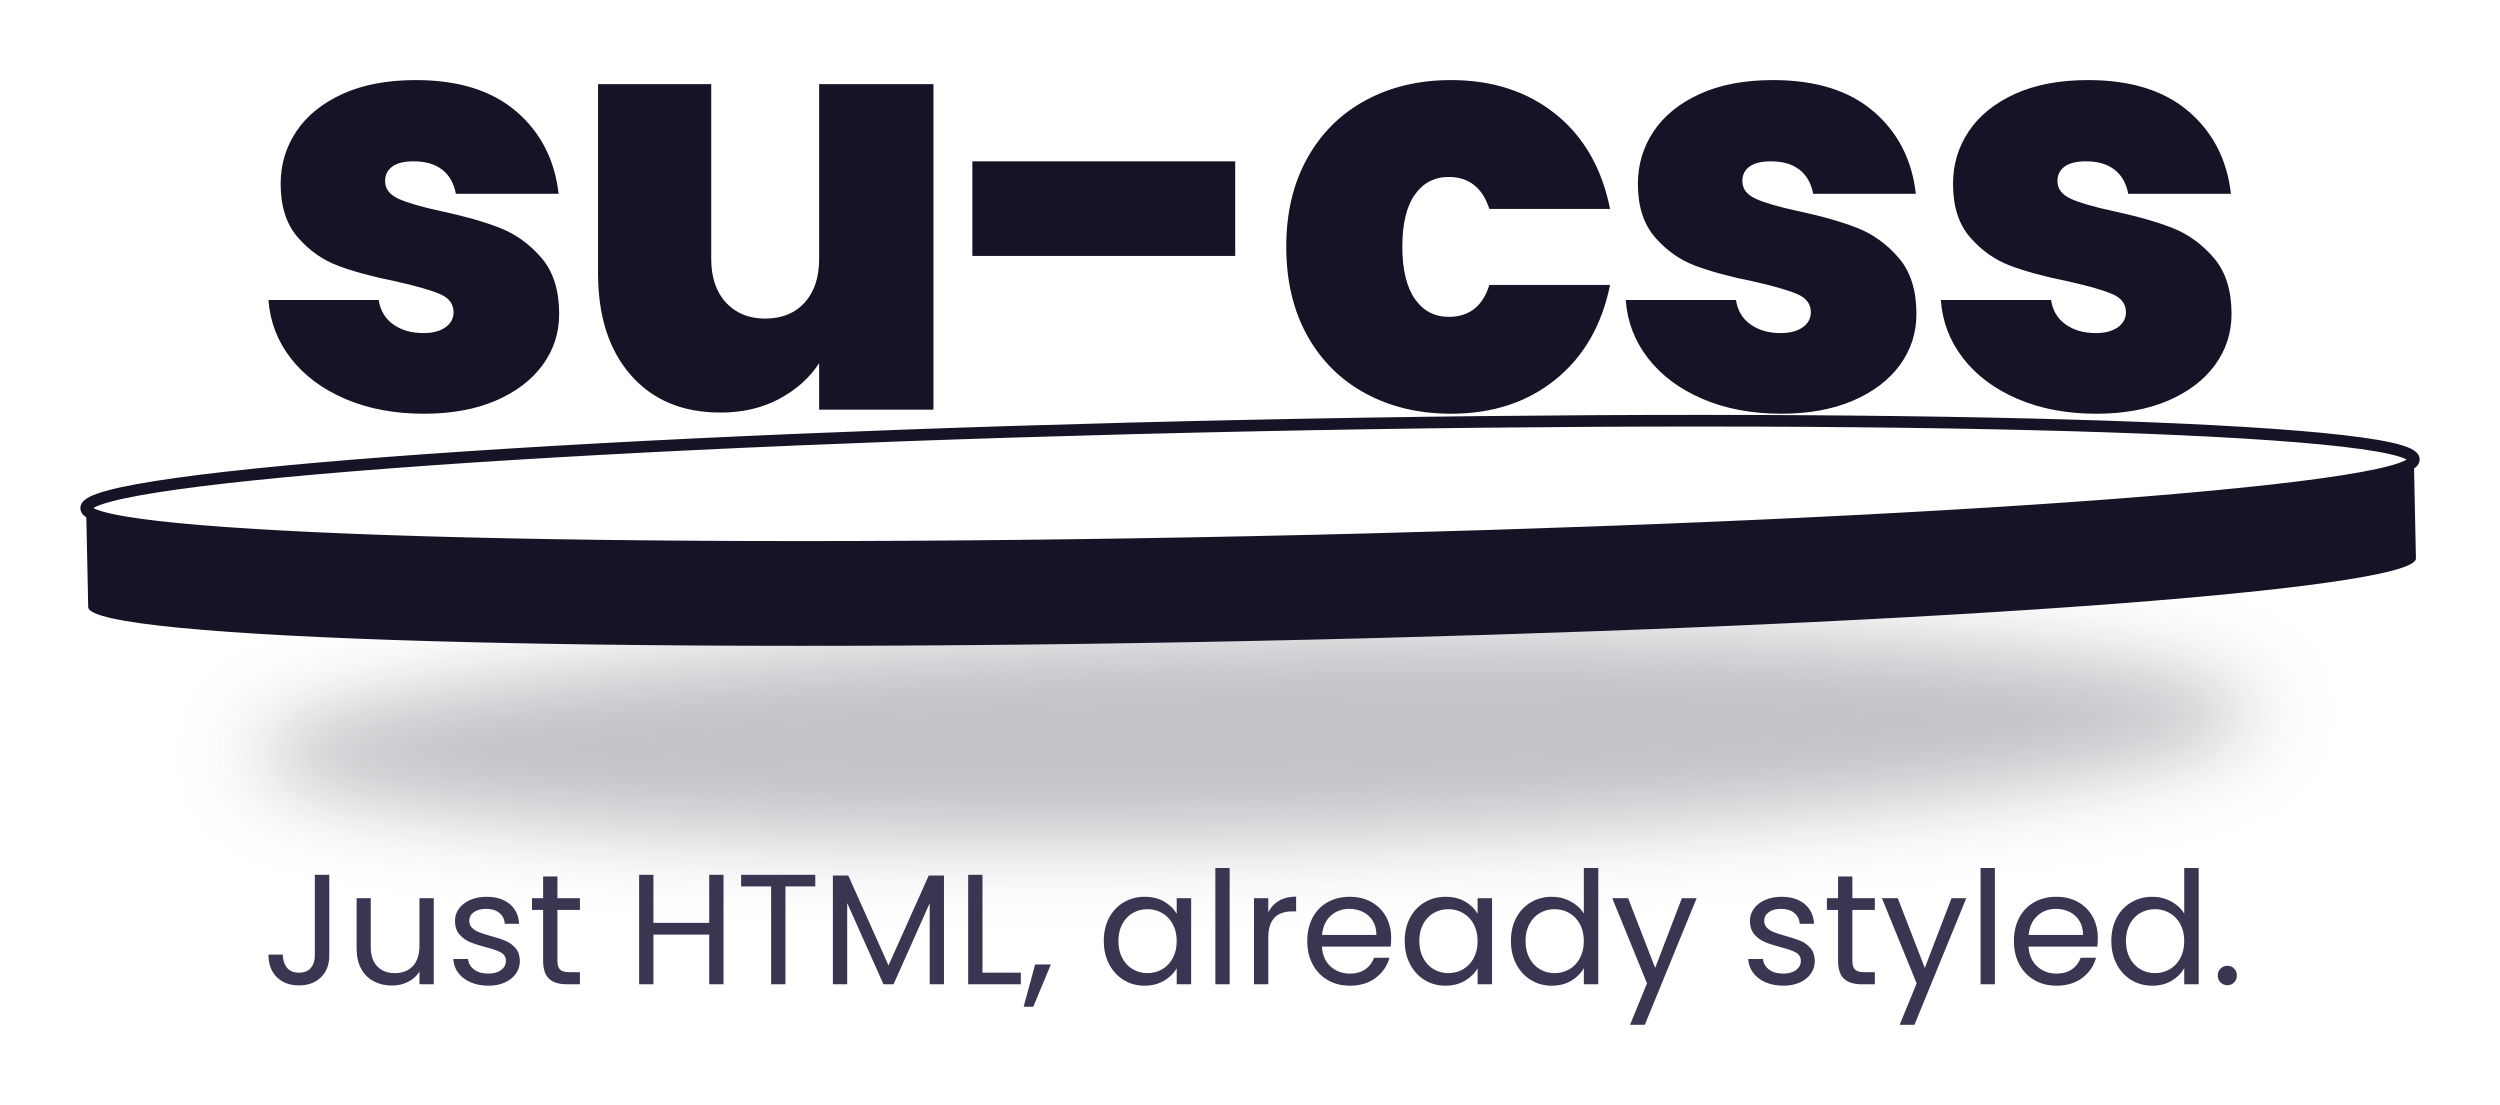
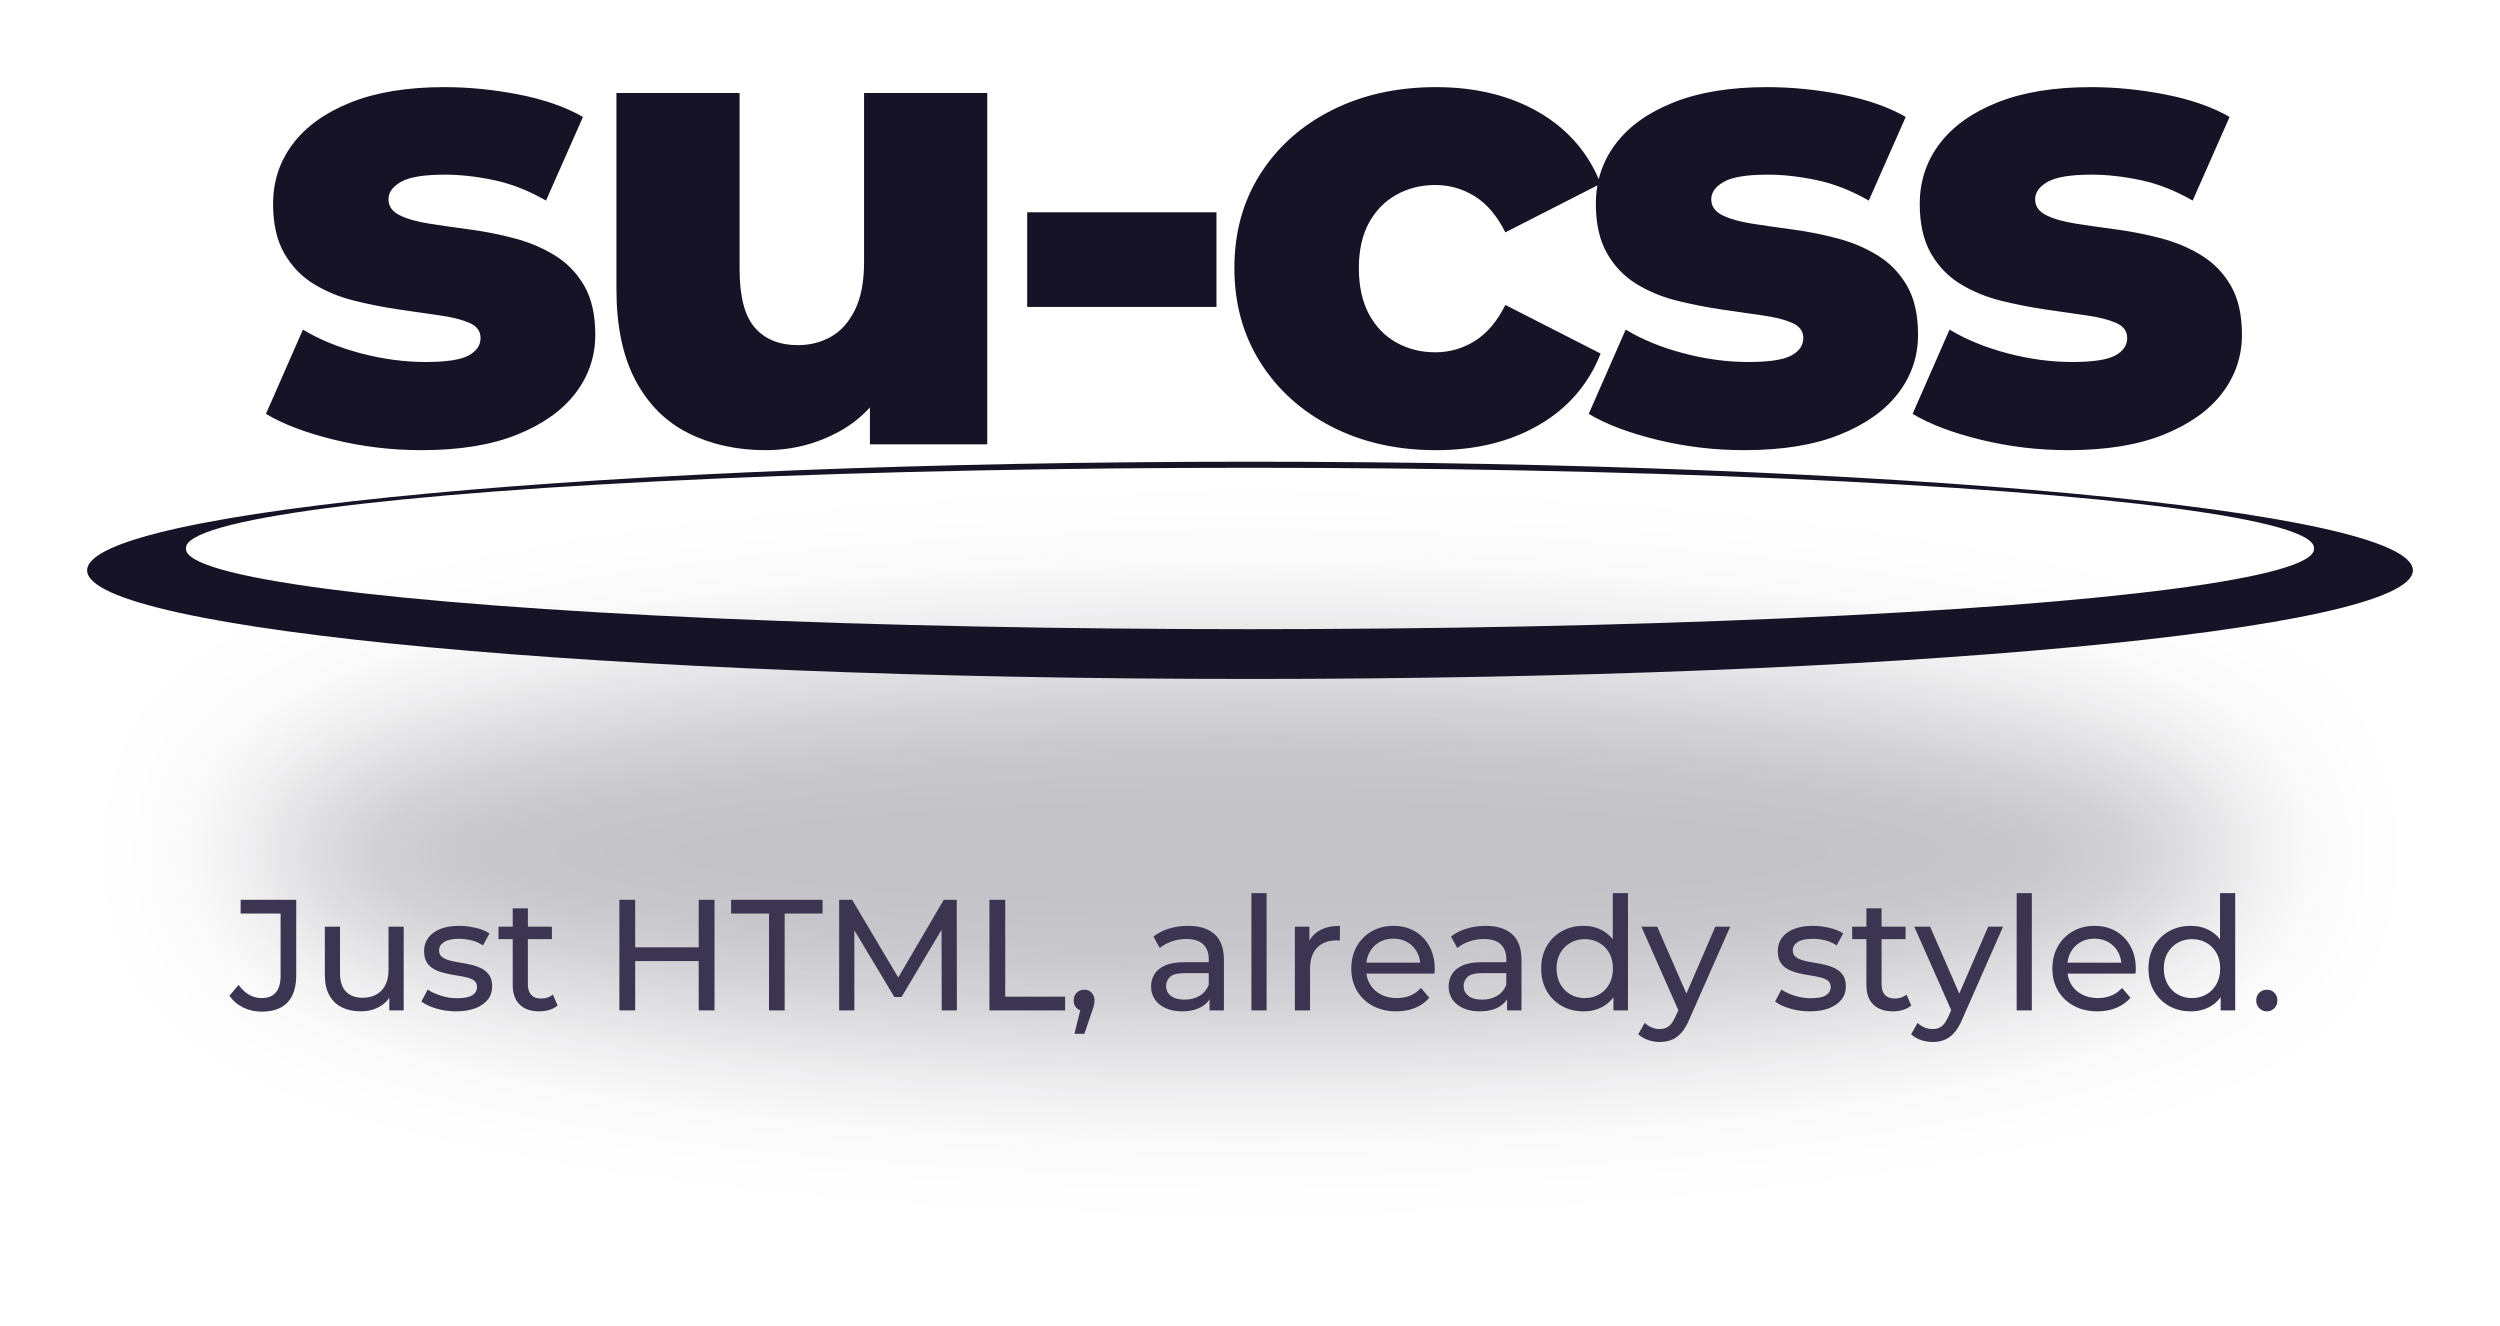
- <svg xmlns="http://www.w3.org/2000/svg" viewBox="0 0 749.27 331.02" width="749.27" height="331.02" role="img" aria-label="SuCSS — Just HTML, already styled.">
+ <svg xmlns="http://www.w3.org/2000/svg" viewBox="0 0 688.63 365.09" width="688.63" height="365.09" role="img" aria-label="SuCSS — Just HTML, already styled.">
  <defs>
    <filter id="plate-shadow" x="-70%" y="-200%" width="240%" height="500%" color-interpolation-filters="sRGB">
-       <feGaussianBlur stdDeviation="12.21" />
+       <feGaussianBlur stdDeviation="20.94" />
    </filter>
  </defs>
-   <g transform="translate(80.46 24)">
-     <g transform="rotate(-1.2 294.18 121)">
-       <ellipse cx="294.18" cy="196.01" rx="300.05" ry="31.4" fill="#171326" opacity="0.26" filter="url(#plate-shadow)" />
-       <path d="M-54.72 121A348.89 17.44 0 0 0 643.07 121L643.07 150.66A348.89 17.44 0 0 1 -54.72 150.66Z" fill="#171326" />
-       <ellipse cx="294.18" cy="121" rx="348.89" ry="17.44" fill="none" stroke="#171326" stroke-width="3.49" />
-     </g>
-     <path d="M46.61 100Q33.39 100 23.04 95.57Q12.7 91.13 6.7 83.39Q0.7 75.65 0 65.91L0 65.91L33.04 65.91Q33.74 70.61 37.39 73.22Q41.04 75.83 46.43 75.83L46.43 75.83Q50.61 75.83 53.04 74.09Q55.48 72.35 55.48 69.57L55.48 69.57Q55.48 65.91 51.48 64.17Q47.48 62.43 38.26 60.35L38.26 60.35Q27.83 58.26 20.87 55.65Q13.91 53.04 8.78 47.13Q3.65 41.22 3.65 31.13L3.65 31.13Q3.65 22.43 8.35 15.39Q13.04 8.35 22.17 4.17Q31.3 0 44.17 0L44.17 0Q63.3 0 74.26 9.39Q85.22 18.78 86.96 34.09L86.96 34.09L56.17 34.09Q55.3 29.39 52.09 26.87Q48.87 24.35 43.48 24.35L43.48 24.35Q39.3 24.35 37.13 25.91Q34.96 27.48 34.96 30.26L34.96 30.26Q34.96 33.74 38.96 35.57Q42.96 37.39 51.83 39.3L51.83 39.3Q62.43 41.57 69.48 44.35Q76.52 47.13 81.83 53.3Q87.13 59.48 87.13 70.09L87.13 70.09Q87.13 78.61 82.17 85.39Q77.22 92.17 68.09 96.09Q58.96 100 46.61 100L46.61 100M165.04 1.22L199.3 1.22L199.3 98.78L165.04 98.78L165.04 84.87Q160.7 91.48 153.04 95.57Q145.39 99.65 135.48 99.65L135.48 99.65Q118.43 99.65 108.61 88.43Q98.78 77.22 98.78 57.91L98.78 57.91L98.78 1.22L132.7 1.22L132.7 53.57Q132.7 61.91 137.13 66.7Q141.57 71.48 148.87 71.48L148.87 71.48Q156.35 71.48 160.7 66.7Q165.04 61.91 165.04 53.57L165.04 53.57L165.04 1.22M210.96 24.35L289.74 24.35L289.74 52.7L210.96 52.7L210.96 24.35M305.04 49.91Q305.04 34.78 311.3 23.48Q317.57 12.17 328.78 6.09Q340 0 354.43 0L354.43 0Q373.04 0 385.74 10.17Q398.43 20.35 402.09 38.61L402.09 38.61L365.91 38.61Q362.78 29.04 353.74 29.04L353.74 29.04Q347.3 29.04 343.57 34.35Q339.83 39.65 339.83 49.91L339.83 49.91Q339.83 60.17 343.57 65.57Q347.3 70.96 353.74 70.96L353.74 70.96Q362.96 70.96 365.91 61.39L365.91 61.39L402.09 61.39Q398.43 79.48 385.74 89.74Q373.04 100 354.43 100L354.43 100Q340 100 328.78 93.91Q317.57 87.83 311.3 76.52Q305.04 65.22 305.04 49.91L305.04 49.91M453.39 100Q440.17 100 429.83 95.57Q419.48 91.13 413.48 83.39Q407.48 75.65 406.78 65.91L406.78 65.91L439.83 65.91Q440.52 70.61 444.17 73.22Q447.83 75.83 453.22 75.83L453.22 75.83Q457.39 75.83 459.83 74.09Q462.26 72.35 462.26 69.57L462.26 69.57Q462.26 65.91 458.26 64.17Q454.26 62.43 445.04 60.35L445.04 60.35Q434.61 58.26 427.65 55.65Q420.7 53.04 415.57 47.13Q410.43 41.22 410.43 31.13L410.43 31.13Q410.43 22.43 415.13 15.39Q419.83 8.35 428.96 4.17Q438.09 0 450.96 0L450.96 0Q470.09 0 481.04 9.39Q492 18.78 493.74 34.09L493.74 34.09L462.96 34.09Q462.09 29.39 458.87 26.87Q455.65 24.35 450.26 24.35L450.26 24.35Q446.09 24.35 443.91 25.91Q441.74 27.48 441.74 30.26L441.74 30.26Q441.74 33.74 445.74 35.57Q449.74 37.39 458.61 39.3L458.61 39.3Q469.22 41.57 476.26 44.35Q483.3 47.13 488.61 53.3Q493.91 59.48 493.91 70.09L493.91 70.09Q493.91 78.61 488.96 85.39Q484 92.17 474.87 96.09Q465.74 100 453.39 100L453.39 100M547.83 100Q534.61 100 524.26 95.57Q513.91 91.13 507.91 83.39Q501.91 75.65 501.22 65.91L501.22 65.91L534.26 65.91Q534.96 70.61 538.61 73.22Q542.26 75.83 547.65 75.83L547.65 75.83Q551.83 75.83 554.26 74.09Q556.7 72.35 556.7 69.57L556.7 69.57Q556.7 65.91 552.7 64.17Q548.7 62.43 539.48 60.35L539.48 60.35Q529.04 58.26 522.09 55.65Q515.13 53.04 510 47.13Q504.87 41.22 504.87 31.13L504.87 31.13Q504.87 22.43 509.57 15.39Q514.26 8.35 523.39 4.17Q532.52 0 545.39 0L545.39 0Q564.52 0 575.48 9.39Q586.43 18.78 588.17 34.09L588.17 34.09L557.39 34.09Q556.52 29.39 553.3 26.87Q550.09 24.35 544.7 24.35L544.7 24.35Q540.52 24.35 538.35 25.91Q536.17 27.48 536.17 30.26L536.17 30.26Q536.17 33.74 540.17 35.57Q544.17 37.39 553.04 39.3L553.04 39.3Q563.65 41.57 570.7 44.35Q577.74 47.13 583.04 53.3Q588.35 59.48 588.35 70.09L588.35 70.09Q588.35 78.61 583.39 85.39Q578.43 92.17 569.3 96.09Q560.17 100 547.83 100L547.83 100" fill="#171326" />
-     <g transform="translate(0 236.15) scale(0.47)">
-       <path d="M29.56 4.31L38.78 4.31L38.78 55.91Q38.78 64.53 33.47 69.69Q28.16 74.85 19.44 74.85L19.44 74.85Q10.62 74.85 5.31 69.59Q0 64.33 0 55.21L0 55.21L9.12 55.21Q9.22 60.32 11.77 63.53Q14.33 66.73 19.44 66.73L19.44 66.73Q24.55 66.73 27.05 63.68Q29.56 60.62 29.56 55.91L29.56 55.91L29.56 4.31M96.29 19.24L105.41 19.24L105.41 74.15L96.29 74.15L96.29 66.03Q93.69 70.24 89.03 72.6Q84.37 74.95 78.76 74.95L78.76 74.95Q72.34 74.95 67.23 72.29Q62.12 69.64 59.17 64.33Q56.21 59.02 56.21 51.4L56.21 51.4L56.21 19.24L65.23 19.24L65.23 50.2Q65.23 58.32 69.34 62.68Q73.45 67.03 80.56 67.03L80.56 67.03Q87.88 67.03 92.08 62.53Q96.29 58.02 96.29 49.4L96.29 49.4L96.29 19.24M140.28 75.05Q133.97 75.05 128.96 72.9Q123.95 70.74 121.04 66.88Q118.14 63.03 117.84 58.02L117.84 58.02L127.25 58.02Q127.66 62.12 131.11 64.73Q134.57 67.33 140.18 67.33L140.18 67.33Q145.39 67.33 148.4 65.03Q151.4 62.73 151.4 59.22L151.4 59.22Q151.4 55.61 148.2 53.86Q144.99 52.1 138.28 50.4L138.28 50.4Q132.16 48.8 128.31 47.14Q124.45 45.49 121.69 42.23Q118.94 38.98 118.94 33.67L118.94 33.67Q118.94 29.46 121.44 25.95Q123.95 22.44 128.56 20.39Q133.17 18.34 139.08 18.34L139.08 18.34Q148.2 18.34 153.81 22.95Q159.42 27.56 159.82 35.57L159.82 35.57L150.7 35.57Q150.4 31.26 147.24 28.66Q144.09 26.05 138.78 26.05L138.78 26.05Q133.87 26.05 130.96 28.16Q128.06 30.26 128.06 33.67L128.06 33.67Q128.06 36.37 129.81 38.13Q131.56 39.88 134.22 40.93Q136.87 41.98 141.58 43.29L141.58 43.29Q147.49 44.89 151.2 46.44Q154.91 48 157.57 51.1Q160.22 54.21 160.32 59.22L160.32 59.22Q160.32 63.73 157.82 67.33Q155.31 70.94 150.75 73Q146.19 75.05 140.28 75.05L140.28 75.05M198.6 26.75L184.27 26.75L184.27 59.12Q184.27 63.13 185.97 64.78Q187.68 66.43 191.88 66.43L191.88 66.43L198.6 66.43L198.6 74.15L190.38 74.15Q182.77 74.15 178.96 70.64Q175.15 67.13 175.15 59.12L175.15 59.12L175.15 26.75L168.04 26.75L168.04 19.24L175.15 19.24L175.15 5.41L184.27 5.41L184.27 19.24L198.6 19.24L198.6 26.75M281.06 4.31L290.18 4.31L290.18 74.15L281.06 74.15L281.06 42.48L245.49 42.48L245.49 74.15L236.37 74.15L236.37 4.31L245.49 4.31L245.49 34.97L281.06 34.97L281.06 4.31M301.4 4.31L348.7 4.31L348.7 11.72L329.66 11.72L329.66 74.15L320.54 74.15L320.54 11.72L301.4 11.72L301.4 4.31M421.04 4.81L430.76 4.81L430.76 74.15L421.64 74.15L421.64 22.44L398.6 74.15L392.18 74.15L369.04 22.34L369.04 74.15L359.92 74.15L359.92 4.81L369.74 4.81L395.39 62.12L421.04 4.81M455.31 4.31L455.31 66.73L479.76 66.73L479.76 74.15L446.19 74.15L446.19 4.31L455.31 4.31M488.88 61.52L498.9 61.52L487.68 88.48L481.56 88.48L488.88 61.52M532.67 46.49Q532.67 38.08 536.07 31.71Q539.48 25.35 545.44 21.84Q551.4 18.34 558.72 18.34L558.72 18.34Q565.93 18.34 571.24 21.44Q576.55 24.55 579.16 29.26L579.16 29.26L579.16 19.24L588.38 19.24L588.38 74.15L579.16 74.15L579.16 63.93Q576.45 68.74 571.09 71.89Q565.73 75.05 558.62 75.05L558.62 75.05Q551.3 75.05 545.39 71.44Q539.48 67.84 536.07 61.32Q532.67 54.81 532.67 46.49L532.67 46.49M579.16 46.59Q579.16 40.38 576.65 35.77Q574.15 31.16 569.89 28.71Q565.63 26.25 560.52 26.25L560.52 26.25Q555.41 26.25 551.2 28.66Q546.99 31.06 544.49 35.67Q541.98 40.28 541.98 46.49L541.98 46.49Q541.98 52.81 544.49 57.46Q546.99 62.12 551.2 64.58Q555.41 67.03 560.52 67.03L560.52 67.03Q565.63 67.03 569.89 64.58Q574.15 62.12 576.65 57.46Q579.16 52.81 579.16 46.59L579.16 46.59M603.81 0L612.93 0L612.93 74.15L603.81 74.15L603.81 0M637.58 28.16Q639.98 23.45 644.44 20.84Q648.9 18.24 655.31 18.24L655.31 18.24L655.31 27.66L652.91 27.66Q637.58 27.66 637.58 44.29L637.58 44.29L637.58 74.15L628.46 74.15L628.46 19.24L637.58 19.24L637.58 28.16M715.93 44.59Q715.93 47.19 715.63 50.1L715.63 50.1L671.74 50.1Q672.24 58.22 677.3 62.78Q682.36 67.33 689.58 67.33L689.58 67.33Q695.49 67.33 699.45 64.58Q703.41 61.82 705.01 57.21L705.01 57.21L714.83 57.21Q712.63 65.13 706.01 70.09Q699.4 75.05 689.58 75.05L689.58 75.05Q681.76 75.05 675.6 71.54Q669.44 68.04 665.93 61.57Q662.42 55.11 662.42 46.59L662.42 46.59Q662.42 38.08 665.83 31.66Q669.24 25.25 675.4 21.79Q681.56 18.34 689.58 18.34L689.58 18.34Q697.39 18.34 703.41 21.74Q709.42 25.15 712.68 31.11Q715.93 37.07 715.93 44.59L715.93 44.59M706.51 42.69Q706.51 37.47 704.21 33.72Q701.9 29.96 697.95 28.01Q693.99 26.05 689.18 26.05L689.18 26.05Q682.26 26.05 677.4 30.46Q672.55 34.87 671.84 42.69L671.84 42.69L706.51 42.69M724.55 46.49Q724.55 38.08 727.96 31.71Q731.36 25.35 737.32 21.84Q743.29 18.34 750.6 18.34L750.6 18.34Q757.82 18.34 763.13 21.44Q768.44 24.55 771.04 29.26L771.04 29.26L771.04 19.24L780.26 19.24L780.26 74.15L771.04 74.15L771.04 63.93Q768.34 68.74 762.98 71.89Q757.62 75.05 750.5 75.05L750.5 75.05Q743.19 75.05 737.27 71.44Q731.36 67.84 727.96 61.32Q724.55 54.81 724.55 46.49L724.55 46.49M771.04 46.59Q771.04 40.38 768.54 35.77Q766.03 31.16 761.77 28.71Q757.52 26.25 752.4 26.25L752.4 26.25Q747.29 26.25 743.09 28.66Q738.88 31.06 736.37 35.67Q733.87 40.28 733.87 46.49L733.87 46.49Q733.87 52.81 736.37 57.46Q738.88 62.12 743.09 64.58Q747.29 67.03 752.4 67.03L752.4 67.03Q757.52 67.03 761.77 64.58Q766.03 62.12 768.54 57.46Q771.04 52.81 771.04 46.59L771.04 46.59M792.28 46.49Q792.28 38.08 795.69 31.71Q799.1 25.35 805.06 21.84Q811.02 18.34 818.44 18.34L818.44 18.34Q824.85 18.34 830.36 21.29Q835.87 24.25 838.78 29.06L838.78 29.06L838.78 0L848 0L848 74.15L838.78 74.15L838.78 63.83Q836.07 68.74 830.76 71.89Q825.45 75.05 818.34 75.05L818.34 75.05Q811.02 75.05 805.06 71.44Q799.1 67.84 795.69 61.32Q792.28 54.81 792.28 46.49L792.28 46.49M838.78 46.59Q838.78 40.38 836.27 35.77Q833.77 31.16 829.51 28.71Q825.25 26.25 820.14 26.25L820.14 26.25Q815.03 26.25 810.82 28.66Q806.61 31.06 804.11 35.67Q801.6 40.28 801.6 46.49L801.6 46.49Q801.6 52.81 804.11 57.46Q806.61 62.12 810.82 64.58Q815.03 67.03 820.14 67.03L820.14 67.03Q825.25 67.03 829.51 64.58Q833.77 62.12 836.27 57.46Q838.78 52.81 838.78 46.59L838.78 46.59M901.3 19.24L910.72 19.24L877.66 100L868.24 100L879.06 73.55L856.91 19.24L867.03 19.24L884.27 63.73L901.3 19.24M966.03 75.05Q959.72 75.05 954.71 72.9Q949.7 70.74 946.79 66.88Q943.89 63.03 943.59 58.02L943.59 58.02L953.01 58.02Q953.41 62.12 956.86 64.73Q960.32 67.33 965.93 67.33L965.93 67.33Q971.14 67.33 974.15 65.03Q977.15 62.73 977.15 59.22L977.15 59.22Q977.15 55.61 973.95 53.86Q970.74 52.1 964.03 50.4L964.03 50.4Q957.92 48.8 954.06 47.14Q950.2 45.49 947.44 42.23Q944.69 38.98 944.69 33.67L944.69 33.67Q944.69 29.46 947.19 25.95Q949.7 22.44 954.31 20.39Q958.92 18.34 964.83 18.34L964.83 18.34Q973.95 18.34 979.56 22.95Q985.17 27.56 985.57 35.57L985.57 35.57L976.45 35.57Q976.15 31.26 973 28.66Q969.84 26.05 964.53 26.05L964.53 26.05Q959.62 26.05 956.71 28.16Q953.81 30.26 953.81 33.67L953.81 33.67Q953.81 36.37 955.56 38.13Q957.31 39.88 959.97 40.93Q962.63 41.98 967.33 43.29L967.33 43.29Q973.25 44.89 976.95 46.44Q980.66 48 983.32 51.1Q985.97 54.21 986.07 59.22L986.07 59.22Q986.07 63.73 983.57 67.33Q981.06 70.94 976.5 73Q971.94 75.05 966.03 75.05L966.03 75.05M1024.35 26.75L1010.02 26.75L1010.02 59.12Q1010.02 63.13 1011.72 64.78Q1013.43 66.43 1017.64 66.43L1017.64 66.43L1024.35 66.43L1024.35 74.15L1016.13 74.15Q1008.52 74.15 1004.71 70.64Q1000.9 67.13 1000.9 59.12L1000.9 59.12L1000.9 26.75L993.79 26.75L993.79 19.24L1000.9 19.24L1000.9 5.41L1010.02 5.41L1010.02 19.24L1024.35 19.24L1024.35 26.75M1073.25 19.24L1082.67 19.24L1049.6 100L1040.18 100L1051 73.55L1028.86 19.24L1038.98 19.24L1056.21 63.73L1073.25 19.24M1091.78 0L1100.9 0L1100.9 74.15L1091.78 74.15L1091.78 0M1166.53 44.59Q1166.53 47.19 1166.23 50.1L1166.23 50.1L1122.34 50.1Q1122.85 58.22 1127.91 62.78Q1132.97 67.33 1140.18 67.33L1140.18 67.33Q1146.09 67.33 1150.05 64.58Q1154.01 61.82 1155.61 57.21L1155.61 57.21L1165.43 57.21Q1163.23 65.13 1156.61 70.09Q1150 75.05 1140.18 75.05L1140.18 75.05Q1132.36 75.05 1126.2 71.54Q1120.04 68.04 1116.53 61.57Q1113.03 55.11 1113.03 46.59L1113.03 46.59Q1113.03 38.08 1116.43 31.66Q1119.84 25.25 1126 21.79Q1132.16 18.34 1140.18 18.34L1140.18 18.34Q1148 18.34 1154.01 21.74Q1160.02 25.15 1163.28 31.11Q1166.53 37.07 1166.53 44.59L1166.53 44.59M1157.11 42.69Q1157.11 37.47 1154.81 33.72Q1152.51 29.96 1148.55 28.01Q1144.59 26.05 1139.78 26.05L1139.78 26.05Q1132.87 26.05 1128.01 30.46Q1123.15 34.87 1122.44 42.69L1122.44 42.69L1157.11 42.69M1175.15 46.49Q1175.15 38.08 1178.56 31.71Q1181.96 25.35 1187.93 21.84Q1193.89 18.34 1201.3 18.34L1201.3 18.34Q1207.72 18.34 1213.23 21.29Q1218.74 24.25 1221.64 29.06L1221.64 29.06L1221.64 0L1230.86 0L1230.86 74.15L1221.64 74.15L1221.64 63.83Q1218.94 68.74 1213.63 71.89Q1208.32 75.05 1201.2 75.05L1201.2 75.05Q1193.89 75.05 1187.93 71.44Q1181.96 67.84 1178.56 61.32Q1175.15 54.81 1175.15 46.49L1175.15 46.49M1221.64 46.59Q1221.64 40.38 1219.14 35.77Q1216.63 31.16 1212.37 28.71Q1208.12 26.25 1203.01 26.25L1203.01 26.25Q1197.9 26.25 1193.69 28.66Q1189.48 31.06 1186.97 35.67Q1184.47 40.28 1184.47 46.49L1184.47 46.49Q1184.47 52.81 1186.97 57.46Q1189.48 62.12 1193.69 64.58Q1197.9 67.03 1203.01 67.03L1203.01 67.03Q1208.12 67.03 1212.37 64.58Q1216.63 62.12 1219.14 57.46Q1221.64 52.81 1221.64 46.59L1221.64 46.59M1249.2 74.75Q1246.59 74.75 1244.79 72.95Q1242.99 71.14 1242.99 68.54L1242.99 68.54Q1242.99 65.93 1244.79 64.13Q1246.59 62.32 1249.2 62.32L1249.2 62.32Q1251.7 62.32 1253.46 64.13Q1255.21 65.93 1255.21 68.54L1255.21 68.54Q1255.21 71.14 1253.46 72.95Q1251.7 74.75 1249.2 74.75L1249.2 74.75" fill="#3B3552" />
+   <g transform="translate(73.26 24)">
+     <ellipse cx="271.06" cy="210.89" rx="275.47" ry="53.85" fill="#171326" opacity="0.26" filter="url(#plate-shadow)" />
+     <path d="M-49.26 133.1A320.31 29.92 0 1 0 591.37 133.1A320.31 29.92 0 1 0 -49.26 133.1ZM-22.03 127.08A293.09 22.1 0 1 0 564.14 127.08A293.09 22.1 0 1 0 -22.03 127.08Z" fill="#171326" fill-rule="evenodd" />
+     <path d="M42.86 100L42.86 100Q30.54 100 18.84 97.14Q7.14 94.29 0 90L0 90L10.18 66.79Q16.96 70.89 26.07 73.3Q35.18 75.71 43.93 75.71L43.93 75.71Q52.5 75.71 55.8 73.93Q59.11 72.14 59.11 69.11L59.11 69.11Q59.11 66.25 55.98 64.91Q52.86 63.57 47.77 62.86Q42.68 62.14 36.61 61.25Q30.54 60.36 24.38 58.84Q18.21 57.32 13.13 54.2Q8.04 51.07 5 45.71Q1.96 40.36 1.96 32.14L1.96 32.14Q1.96 22.86 7.41 15.63Q12.86 8.39 23.39 4.2Q33.93 0 49.11 0L49.11 0Q59.29 0 69.73 2.05Q80.18 4.11 87.32 8.21L87.32 8.21L77.14 31.25Q70 27.14 62.86 25.63Q55.71 24.11 49.29 24.11L49.29 24.11Q40.71 24.11 37.23 26.07Q33.75 28.04 33.75 30.89L33.75 30.89Q33.75 33.75 36.79 35.27Q39.82 36.79 44.91 37.59Q50 38.39 56.07 39.2Q62.14 40 68.3 41.61Q74.46 43.21 79.55 46.34Q84.64 49.46 87.68 54.73Q90.71 60 90.71 68.21L90.71 68.21Q90.71 77.14 85.27 84.29Q79.82 91.43 69.2 95.71Q58.57 100 42.86 100M137.61 100L137.61 100Q125.82 100 116.45 95.36Q107.07 90.71 101.8 80.8Q96.54 70.89 96.54 55.71L96.54 55.71L96.54 1.61L130.46 1.61L130.46 50.18Q130.46 61.43 134.66 66.25Q138.86 71.07 146.54 71.07L146.54 71.07Q151.54 71.07 155.64 68.75Q159.75 66.43 162.25 61.34Q164.75 56.25 164.75 48.21L164.75 48.21L164.75 1.61L198.68 1.61L198.68 98.39L166.36 98.39L166.36 71.07L172.61 78.75Q167.61 89.46 158.14 94.73Q148.68 100 137.61 100M261.82 60.54L209.68 60.54L209.68 34.46L261.82 34.46L261.82 60.54M322.29 100L322.29 100Q306.21 100 293.63 93.57Q281.04 87.14 273.89 75.8Q266.75 64.46 266.75 49.82L266.75 49.82Q266.75 35.18 273.89 23.93Q281.04 12.68 293.63 6.34Q306.21 0 322.29 0L322.29 0Q338.71 0 350.68 6.96Q362.64 13.93 367.64 26.61L367.64 26.61L341.39 40Q338 33.21 333 30.09Q328 26.96 322.11 26.96L322.11 26.96Q316.21 26.96 311.39 29.64Q306.57 32.32 303.8 37.41Q301.04 42.5 301.04 49.82L301.04 49.82Q301.04 57.32 303.8 62.5Q306.57 67.68 311.39 70.36Q316.21 73.04 322.11 73.04L322.11 73.04Q328 73.04 333 69.91Q338 66.79 341.39 60L341.39 60L367.64 73.39Q362.64 86.07 350.68 93.04Q338.71 100 322.29 100M407.21 100L407.21 100Q394.89 100 383.2 97.14Q371.5 94.29 364.36 90L364.36 90L374.54 66.79Q381.32 70.89 390.43 73.3Q399.54 75.71 408.29 75.71L408.29 75.71Q416.86 75.71 420.16 73.93Q423.46 72.14 423.46 69.11L423.46 69.11Q423.46 66.25 420.34 64.91Q417.21 63.57 412.13 62.86Q407.04 62.14 400.96 61.25Q394.89 60.36 388.73 58.84Q382.57 57.32 377.48 54.2Q372.39 51.07 369.36 45.71Q366.32 40.36 366.32 32.14L366.32 32.14Q366.32 22.86 371.77 15.63Q377.21 8.39 387.75 4.2Q398.29 0 413.46 0L413.46 0Q423.64 0 434.09 2.05Q444.54 4.11 451.68 8.21L451.68 8.21L441.5 31.25Q434.36 27.14 427.21 25.63Q420.07 24.11 413.64 24.11L413.64 24.11Q405.07 24.11 401.59 26.07Q398.11 28.04 398.11 30.89L398.11 30.89Q398.11 33.75 401.14 35.27Q404.18 36.79 409.27 37.59Q414.36 38.39 420.43 39.2Q426.5 40 432.66 41.61Q438.82 43.21 443.91 46.34Q449 49.46 452.04 54.73Q455.07 60 455.07 68.21L455.07 68.21Q455.07 77.14 449.63 84.29Q444.18 91.43 433.55 95.71Q422.93 100 407.21 100M496.43 100L496.43 100Q484.11 100 472.41 97.14Q460.71 94.29 453.57 90L453.57 90L463.75 66.79Q470.54 70.89 479.64 73.3Q488.75 75.71 497.5 75.71L497.5 75.71Q506.07 75.71 509.38 73.93Q512.68 72.14 512.68 69.11L512.68 69.11Q512.68 66.25 509.55 64.91Q506.43 63.57 501.34 62.86Q496.25 62.14 490.18 61.25Q484.11 60.36 477.95 58.84Q471.79 57.32 466.7 54.2Q461.61 51.07 458.57 45.71Q455.54 40.36 455.54 32.14L455.54 32.14Q455.54 22.86 460.98 15.63Q466.43 8.39 476.96 4.2Q487.5 0 502.68 0L502.68 0Q512.86 0 523.3 2.05Q533.75 4.11 540.89 8.21L540.89 8.21L530.71 31.25Q523.57 27.14 516.43 25.63Q509.29 24.11 502.86 24.11L502.86 24.11Q494.29 24.11 490.8 26.07Q487.32 28.04 487.32 30.89L487.32 30.89Q487.32 33.75 490.36 35.27Q493.39 36.79 498.48 37.59Q503.57 38.39 509.64 39.2Q515.71 40 521.88 41.61Q528.04 43.21 533.13 46.34Q538.21 49.46 541.25 54.73Q544.29 60 544.29 68.21L544.29 68.21Q544.29 77.14 538.84 84.29Q533.39 91.43 522.77 95.71Q512.14 100 496.43 100" fill="#171326" />
+     <g transform="translate(-10.07 222.02) scale(0.41)">
+       <path d="M21.66 79.62L21.66 79.62Q15.07 79.62 9.34 76.86Q3.61 74.1 0 68.9L0 68.9L6.16 61.68Q9.24 65.92 13.11 68.21Q16.99 70.49 21.66 70.49L21.66 70.49Q34.39 70.49 34.39 55.41L34.39 55.41L34.39 13.69L7.54 13.69L7.54 4.46L44.9 4.46L44.9 54.88Q44.9 67.3 39.01 73.46Q33.12 79.62 21.66 79.62M88.32 79.41L88.32 79.41Q81.1 79.41 75.64 76.75Q70.17 74.1 67.14 68.63Q64.12 63.16 64.12 54.88L64.12 54.88L64.12 22.51L74.31 22.51L74.31 53.72Q74.31 62 78.29 66.14Q82.27 70.28 89.49 70.28L89.49 70.28Q94.8 70.28 98.73 68.1Q102.65 65.92 104.78 61.73Q106.9 57.54 106.9 51.59L106.9 51.59L106.9 22.51L117.09 22.51L117.09 78.77L107.43 78.77L107.43 63.59L109.02 67.62Q106.26 73.25 100.74 76.33Q95.22 79.41 88.32 79.41M152.23 79.41L152.23 79.41Q145.22 79.41 138.91 77.49Q132.59 75.58 128.98 72.82L128.98 72.82L133.23 64.76Q136.84 67.2 142.14 68.9Q147.45 70.59 152.97 70.59L152.97 70.59Q160.08 70.59 163.22 68.58Q166.35 66.56 166.35 62.95L166.35 62.95Q166.35 60.3 164.44 58.81Q162.53 57.32 159.39 56.58Q156.26 55.84 152.44 55.25Q148.62 54.67 144.8 53.77Q140.98 52.87 137.79 51.22Q134.61 49.58 132.7 46.66Q130.79 43.74 130.79 38.85L130.79 38.85Q130.79 33.76 133.65 29.94Q136.52 26.11 141.77 24.04Q147.03 21.97 154.25 21.97L154.25 21.97Q159.77 21.97 165.45 23.3Q171.13 24.63 174.73 27.07L174.73 27.07L170.38 35.14Q166.56 32.59 162.42 31.63Q158.28 30.68 154.14 30.68L154.14 30.68Q147.45 30.68 144.16 32.86Q140.87 35.03 140.87 38.43L140.87 38.43Q140.87 41.3 142.83 42.83Q144.8 44.37 147.93 45.22Q151.06 46.07 154.88 46.66Q158.7 47.24 162.53 48.14Q166.35 49.04 169.48 50.64Q172.61 52.23 174.58 55.1Q176.54 57.96 176.54 62.74L176.54 62.74Q176.54 67.83 173.57 71.55Q170.59 75.27 165.18 77.34Q159.77 79.41 152.23 79.41M208.17 79.41L208.17 79.41Q199.68 79.41 195.01 74.84Q190.34 70.28 190.34 61.78L190.34 61.78L190.34 10.19L200.53 10.19L200.53 61.36Q200.53 65.92 202.81 68.37Q205.1 70.81 209.34 70.81L209.34 70.81Q214.12 70.81 217.3 68.15L217.3 68.15L220.49 75.48Q218.15 77.49 214.92 78.45Q211.68 79.41 208.17 79.41M216.67 30.89L180.79 30.89L180.79 22.51L216.67 22.51L216.67 30.89M325.9 78.77L315.29 78.77L315.29 4.46L325.9 4.46L325.9 78.77M272.61 78.77L262 78.77L262 4.46L272.61 4.46L272.61 78.77M316.24 45.65L271.55 45.65L271.55 36.41L316.24 36.41L316.24 45.65M373.04 78.77L362.53 78.77L362.53 13.69L337.05 13.69L337.05 4.46L398.51 4.46L398.51 13.69L373.04 13.69L373.04 78.77M419.85 78.77L409.66 78.77L409.66 4.46L418.37 4.46L451.7 60.62L447.03 60.62L479.94 4.46L488.64 4.46L488.75 78.77L478.56 78.77L478.45 20.49L480.89 20.49L451.59 69.75L446.71 69.75L417.2 20.49L419.85 20.49L419.85 78.77M561.46 78.77L510.62 78.77L510.62 4.46L521.23 4.46L521.23 69.53L561.46 69.53L561.46 78.77M574.42 94.48L567.73 94.48L573.04 73.04L574.42 79.19Q571.34 79.19 569.27 77.28Q567.2 75.37 567.2 72.08L567.2 72.08Q567.2 68.9 569.27 66.88Q571.34 64.86 574.31 64.86L574.31 64.86Q577.39 64.86 579.3 66.93Q581.21 69 581.21 72.08L581.21 72.08Q581.21 73.14 581.05 74.15Q580.89 75.16 580.52 76.49Q580.15 77.81 579.41 79.72L579.41 79.72L574.42 94.48M668.15 78.77L658.49 78.77L658.49 66.88L657.96 64.65L657.96 44.37Q657.96 37.9 654.19 34.34Q650.42 30.79 642.89 30.79L642.89 30.79Q637.9 30.79 633.12 32.43Q628.34 34.08 625.05 36.84L625.05 36.84L620.81 29.19Q625.16 25.69 631.26 23.83Q637.37 21.97 644.06 21.97L644.06 21.97Q655.63 21.97 661.89 27.6Q668.15 33.23 668.15 44.8L668.15 44.8L668.15 78.77M640.02 79.41L640.02 79.41Q633.76 79.41 629.03 77.28Q624.31 75.16 621.76 71.39Q619.21 67.62 619.21 62.85L619.21 62.85Q619.21 58.28 621.39 54.56Q623.57 50.85 628.5 48.62Q633.44 46.39 641.83 46.39L641.83 46.39L659.66 46.39L659.66 53.72L642.25 53.72Q634.61 53.72 631.95 56.26Q629.3 58.81 629.3 62.42L629.3 62.42Q629.3 66.56 632.59 69.06Q635.88 71.55 641.72 71.55L641.72 71.55Q647.45 71.55 651.75 69Q656.05 66.45 657.96 61.57L657.96 61.57L659.98 68.58Q657.96 73.57 652.87 76.49Q647.77 79.41 640.02 79.41M696.82 78.77L686.62 78.77L686.62 0L696.82 0L696.82 78.77M726.01 78.77L715.82 78.77L715.82 22.51L725.58 22.51L725.58 37.79L724.63 33.97Q726.96 28.13 732.48 25.05Q738 21.97 746.07 21.97L746.07 21.97L746.07 31.85Q745.44 31.74 744.85 31.74Q744.27 31.74 743.74 31.74L743.74 31.74Q735.56 31.74 730.79 36.62Q726.01 41.51 726.01 50.74L726.01 50.74L726.01 78.77M783.97 79.41L783.97 79.41Q774.95 79.41 768.1 75.69Q761.25 71.97 757.48 65.5Q753.72 59.02 753.72 50.64L753.72 50.64Q753.72 42.25 757.38 35.77Q761.04 29.3 767.46 25.64Q773.89 21.97 781.95 21.97L781.95 21.97Q790.13 21.97 796.39 25.58Q802.65 29.19 806.21 35.72Q809.77 42.25 809.77 50.96L809.77 50.96Q809.77 51.59 809.71 52.44Q809.66 53.29 809.55 54.03L809.55 54.03L761.68 54.03L761.68 46.71L804.25 46.71L800.11 49.26Q800.21 43.84 797.88 39.6Q795.54 35.35 791.45 32.96Q787.37 30.57 781.95 30.57L781.95 30.57Q776.65 30.57 772.51 32.96Q768.37 35.35 766.03 39.65Q763.69 43.95 763.69 49.47L763.69 49.47L763.69 51.17Q763.69 56.79 766.3 61.2Q768.9 65.61 773.57 68.05Q778.24 70.49 784.29 70.49L784.29 70.49Q789.28 70.49 793.37 68.79Q797.45 67.09 800.53 63.69L800.53 63.69L806.16 70.28Q802.34 74.73 796.66 77.07Q790.98 79.41 783.97 79.41M868.05 78.77L858.39 78.77L858.39 66.88L857.86 64.65L857.86 44.37Q857.86 37.9 854.09 34.34Q850.32 30.79 842.78 30.79L842.78 30.79Q837.79 30.79 833.01 32.43Q828.24 34.08 824.95 36.84L824.95 36.84L820.7 29.19Q825.05 25.69 831.16 23.83Q837.26 21.97 843.95 21.97L843.95 21.97Q855.52 21.97 861.78 27.6Q868.05 33.23 868.05 44.8L868.05 44.8L868.05 78.77M839.92 79.41L839.92 79.41Q833.65 79.41 828.93 77.28Q824.2 75.16 821.66 71.39Q819.11 67.62 819.11 62.85L819.11 62.85Q819.11 58.28 821.28 54.56Q823.46 50.85 828.4 48.62Q833.33 46.39 841.72 46.39L841.72 46.39L859.55 46.39L859.55 53.72L842.14 53.72Q834.5 53.72 831.85 56.26Q829.19 58.81 829.19 62.42L829.19 62.42Q829.19 66.56 832.48 69.06Q835.77 71.55 841.61 71.55L841.61 71.55Q847.35 71.55 851.65 69Q855.94 66.45 857.86 61.57L857.86 61.57L859.87 68.58Q857.86 73.57 852.76 76.49Q847.66 79.41 839.92 79.41M909.77 79.41L909.77 79.41Q901.59 79.41 895.17 75.8Q888.75 72.19 885.03 65.71Q881.32 59.24 881.32 50.64L881.32 50.64Q881.32 42.04 885.03 35.62Q888.75 29.19 895.17 25.58Q901.59 21.97 909.77 21.97L909.77 21.97Q916.88 21.97 922.61 25.16Q928.34 28.34 931.79 34.71Q935.24 41.08 935.24 50.64L935.24 50.64Q935.24 60.19 931.9 66.56Q928.56 72.93 922.82 76.17Q917.09 79.41 909.77 79.41M910.62 70.49L910.62 70.49Q915.92 70.49 920.22 68.05Q924.52 65.61 927.02 61.09Q929.51 56.58 929.51 50.64L929.51 50.64Q929.51 44.59 927.02 40.18Q924.52 35.77 920.22 33.33Q915.92 30.89 910.62 30.89L910.62 30.89Q905.2 30.89 900.96 33.33Q896.71 35.77 894.16 40.18Q891.61 44.59 891.61 50.64L891.61 50.64Q891.61 56.58 894.16 61.09Q896.71 65.61 900.96 68.05Q905.2 70.49 910.62 70.49M939.6 78.77L929.83 78.77L929.83 63.59L930.47 50.53L929.41 37.47L929.41 0L939.6 0L939.6 78.77M960.93 100L960.93 100Q956.9 100 953.08 98.67Q949.26 97.35 946.5 94.8L946.5 94.8L950.85 87.15Q952.97 89.17 955.52 90.23Q958.07 91.3 960.93 91.3L960.93 91.3Q964.65 91.3 967.09 89.38Q969.53 87.47 971.66 82.59L971.66 82.59L975.16 74.84L976.22 73.57L998.3 22.51L1008.28 22.51L981 84.39Q978.56 90.34 975.53 93.74Q972.51 97.13 968.9 98.57Q965.29 100 960.93 100M981.1 72.61L974.31 80.57L948.62 22.51L959.24 22.51L981.1 72.61M1061.68 79.41L1061.68 79.41Q1054.67 79.41 1048.35 77.49Q1042.04 75.58 1038.43 72.82L1038.43 72.82L1042.68 64.76Q1046.28 67.2 1051.59 68.9Q1056.9 70.59 1062.42 70.59L1062.42 70.59Q1069.53 70.59 1072.66 68.58Q1075.8 66.56 1075.8 62.95L1075.8 62.95Q1075.8 60.3 1073.89 58.81Q1071.97 57.32 1068.84 56.58Q1065.71 55.84 1061.89 55.25Q1058.07 54.67 1054.25 53.77Q1050.42 52.87 1047.24 51.22Q1044.06 49.58 1042.14 46.66Q1040.23 43.74 1040.23 38.85L1040.23 38.85Q1040.23 33.76 1043.1 29.94Q1045.97 26.11 1051.22 24.04Q1056.48 21.97 1063.69 21.97L1063.69 21.97Q1069.21 21.97 1074.89 23.3Q1080.57 24.63 1084.18 27.07L1084.18 27.07L1079.83 35.14Q1076.01 32.59 1071.87 31.63Q1067.73 30.68 1063.59 30.68L1063.59 30.68Q1056.9 30.68 1053.61 32.86Q1050.32 35.03 1050.32 38.43L1050.32 38.43Q1050.32 41.3 1052.28 42.83Q1054.25 44.37 1057.38 45.22Q1060.51 46.07 1064.33 46.66Q1068.15 47.24 1071.97 48.14Q1075.8 49.04 1078.93 50.64Q1082.06 52.23 1084.02 55.1Q1085.99 57.96 1085.99 62.74L1085.99 62.74Q1085.99 67.83 1083.01 71.55Q1080.04 75.27 1074.63 77.34Q1069.21 79.41 1061.68 79.41M1117.62 79.41L1117.62 79.41Q1109.13 79.41 1104.46 74.84Q1099.79 70.28 1099.79 61.78L1099.79 61.78L1099.79 10.19L1109.98 10.19L1109.98 61.36Q1109.98 65.92 1112.26 68.37Q1114.54 70.81 1118.79 70.81L1118.79 70.81Q1123.57 70.81 1126.75 68.15L1126.75 68.15L1129.94 75.48Q1127.6 77.49 1124.36 78.45Q1121.13 79.41 1117.62 79.41M1126.11 30.89L1090.23 30.89L1090.23 22.51L1126.11 22.51L1126.11 30.89M1144.27 100L1144.27 100Q1140.23 100 1136.41 98.67Q1132.59 97.35 1129.83 94.8L1129.83 94.8L1134.18 87.15Q1136.31 89.17 1138.85 90.23Q1141.4 91.3 1144.27 91.3L1144.27 91.3Q1147.98 91.3 1150.42 89.38Q1152.87 87.47 1154.99 82.59L1154.99 82.59L1158.49 74.84L1159.55 73.57L1181.63 22.51L1191.61 22.51L1164.33 84.39Q1161.89 90.34 1158.86 93.74Q1155.84 97.13 1152.23 98.57Q1148.62 100 1144.27 100M1164.44 72.61L1157.64 80.57L1131.95 22.51L1142.57 22.51L1164.44 72.61M1210.93 78.77L1200.74 78.77L1200.74 0L1210.93 0L1210.93 78.77M1254.99 79.41L1254.99 79.41Q1245.97 79.41 1239.12 75.69Q1232.27 71.97 1228.5 65.5Q1224.73 59.02 1224.73 50.64L1224.73 50.64Q1224.73 42.25 1228.4 35.77Q1232.06 29.3 1238.48 25.64Q1244.9 21.97 1252.97 21.97L1252.97 21.97Q1261.15 21.97 1267.41 25.58Q1273.67 29.19 1277.23 35.72Q1280.79 42.25 1280.79 50.96L1280.79 50.96Q1280.79 51.59 1280.73 52.44Q1280.68 53.29 1280.57 54.03L1280.57 54.03L1232.7 54.03L1232.7 46.71L1275.27 46.71L1271.13 49.26Q1271.23 43.84 1268.9 39.6Q1266.56 35.35 1262.47 32.96Q1258.39 30.57 1252.97 30.57L1252.97 30.57Q1247.66 30.57 1243.52 32.96Q1239.38 35.35 1237.05 39.65Q1234.71 43.95 1234.71 49.47L1234.71 49.47L1234.71 51.17Q1234.71 56.79 1237.31 61.2Q1239.92 65.61 1244.59 68.05Q1249.26 70.49 1255.31 70.49L1255.31 70.49Q1260.3 70.49 1264.38 68.79Q1268.47 67.09 1271.55 63.69L1271.55 63.69L1277.18 70.28Q1273.35 74.73 1267.68 77.07Q1262 79.41 1254.99 79.41M1317.73 79.41L1317.73 79.41Q1309.55 79.41 1303.13 75.8Q1296.71 72.19 1292.99 65.71Q1289.28 59.24 1289.28 50.64L1289.28 50.64Q1289.28 42.04 1292.99 35.62Q1296.71 29.19 1303.13 25.58Q1309.55 21.97 1317.73 21.97L1317.73 21.97Q1324.84 21.97 1330.57 25.16Q1336.31 28.34 1339.76 34.71Q1343.21 41.08 1343.21 50.64L1343.21 50.64Q1343.21 60.19 1339.86 66.56Q1336.52 72.93 1330.79 76.17Q1325.05 79.41 1317.73 79.41M1318.58 70.49L1318.58 70.49Q1323.89 70.49 1328.18 68.05Q1332.48 65.61 1334.98 61.09Q1337.47 56.58 1337.47 50.64L1337.47 50.64Q1337.47 44.59 1334.98 40.18Q1332.48 35.77 1328.18 33.33Q1323.89 30.89 1318.58 30.89L1318.58 30.89Q1313.16 30.89 1308.92 33.33Q1304.67 35.77 1302.12 40.18Q1299.58 44.59 1299.58 50.64L1299.58 50.64Q1299.58 56.58 1302.12 61.09Q1304.67 65.61 1308.92 68.05Q1313.16 70.49 1318.58 70.49M1347.56 78.77L1337.79 78.77L1337.79 63.59L1338.43 50.53L1337.37 37.47L1337.37 0L1347.56 0L1347.56 78.77M1368.9 79.41L1368.9 79.41Q1365.92 79.41 1363.8 77.34Q1361.68 75.27 1361.68 72.08L1361.68 72.08Q1361.68 68.9 1363.8 66.88Q1365.92 64.86 1368.9 64.86L1368.9 64.86Q1371.76 64.86 1373.83 66.88Q1375.9 68.9 1375.9 72.08L1375.9 72.08Q1375.9 75.27 1373.83 77.34Q1371.76 79.41 1368.9 79.41" fill="#3B3552" />
    </g>
  </g>
</svg>
